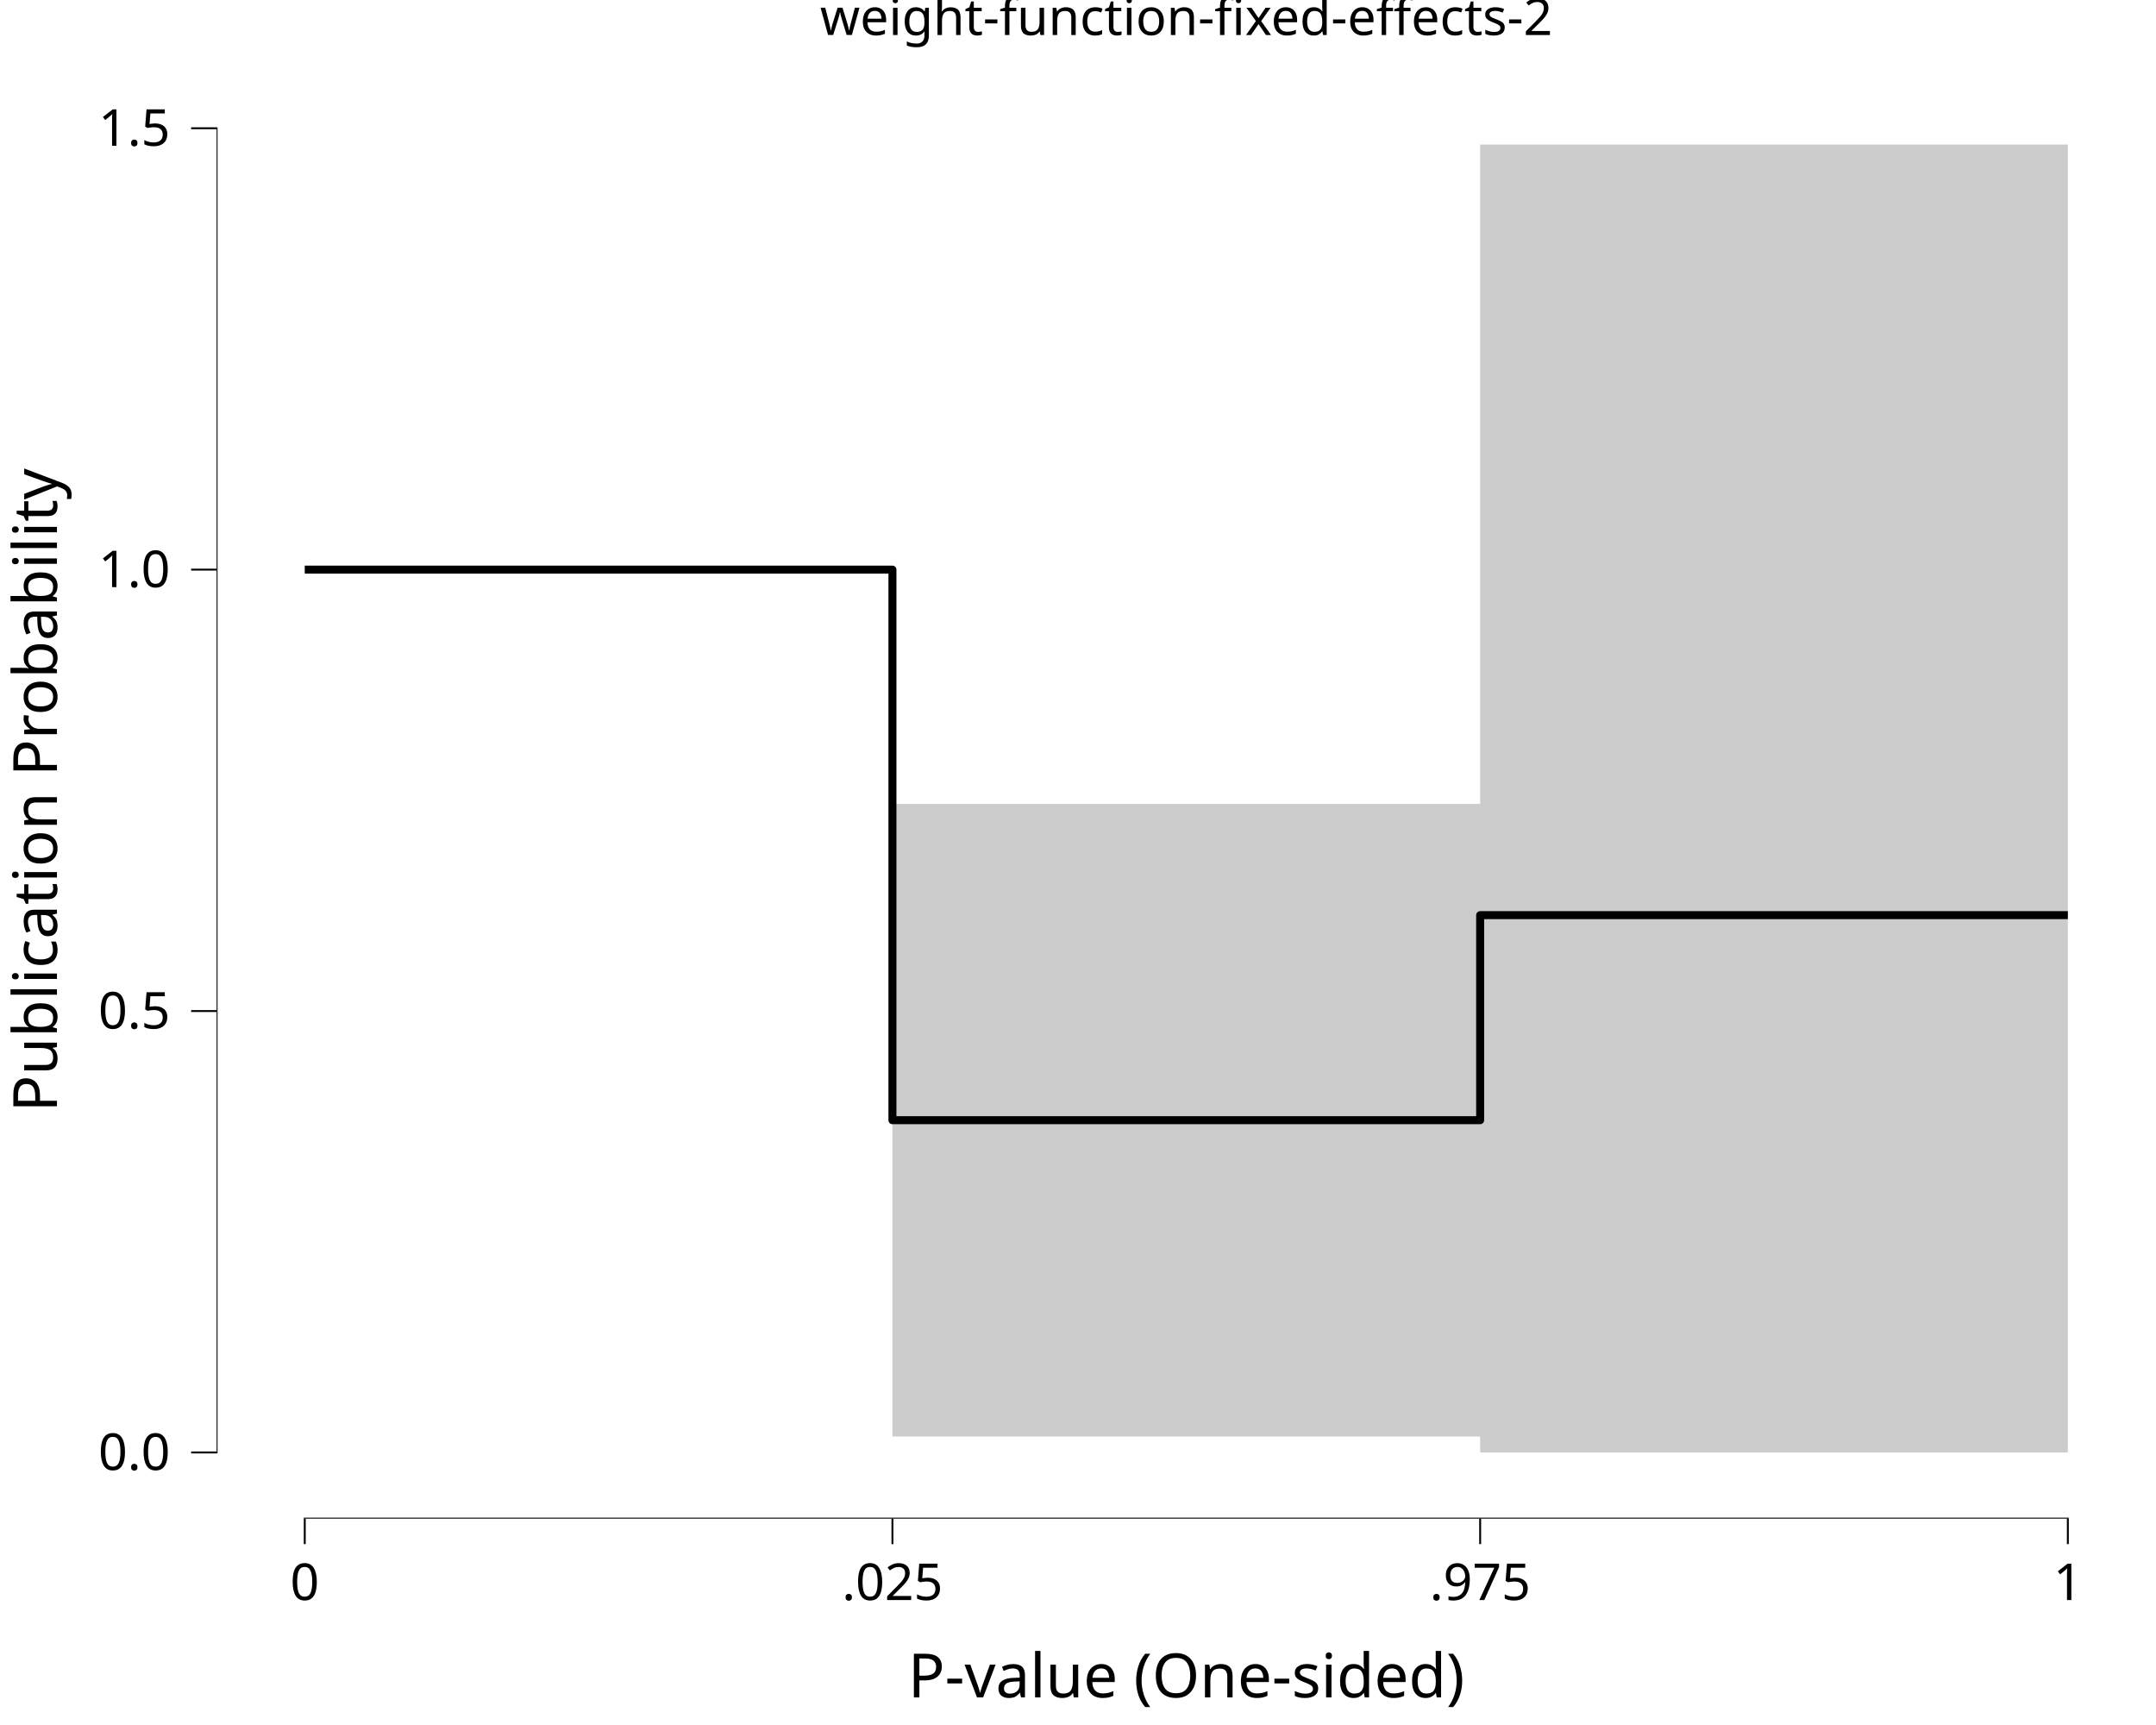
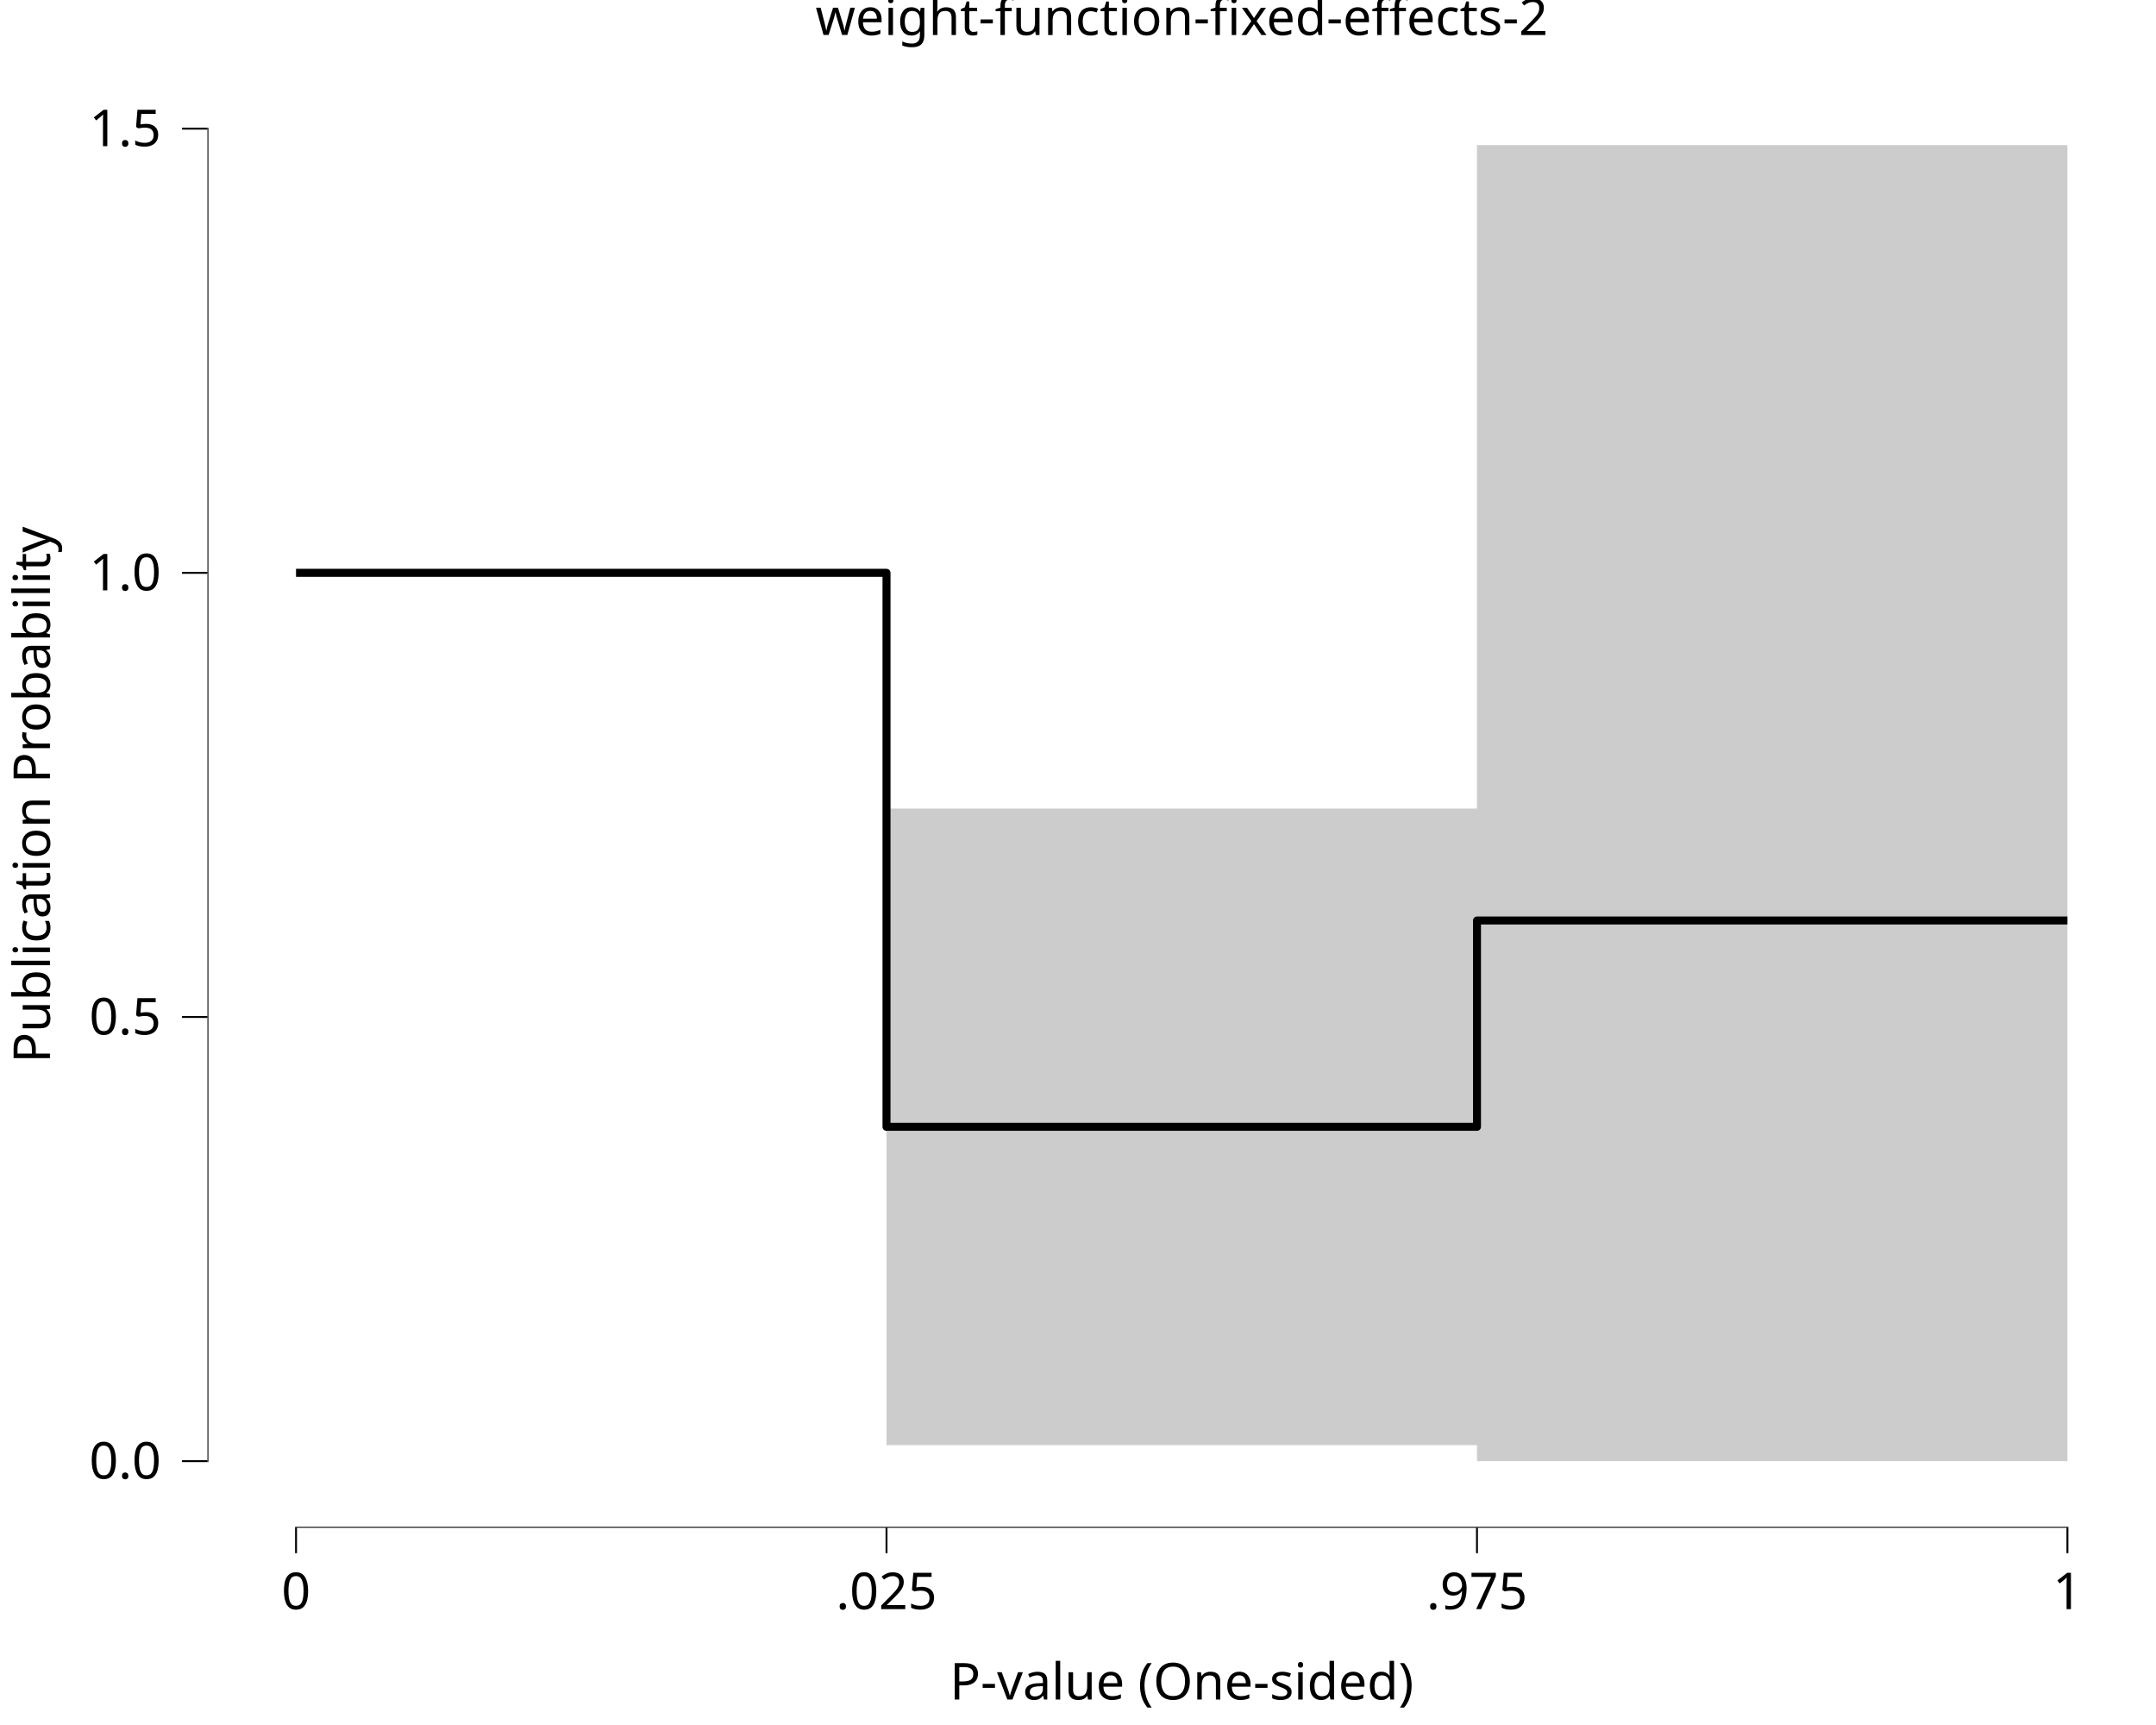
<svg xmlns="http://www.w3.org/2000/svg" class="svglite" data-engine-version="2.0" width="720.00pt" height="576.00pt" viewBox="0 0 720.00 576.00">
  <defs>
    <style type="text/css">
    .svglite line, .svglite polyline, .svglite polygon, .svglite path, .svglite rect, .svglite circle {
      fill: none;
      stroke: #000000;
      stroke-linecap: round;
      stroke-linejoin: round;
      stroke-miterlimit: 10.00;
    }
  </style>
  </defs>
  <rect width="100%" height="100%" style="stroke: none; fill: #FFFFFF;" />
  <defs>
    <clipPath id="cpMC4wMHw3MjAuMDB8MC4wMHw1NzYuMDA=">
      <rect x="0.00" y="0.00" width="720.00" height="576.00" />
    </clipPath>
  </defs>
  <g clip-path="url(#cpMC4wMHw3MjAuMDB8MC4wMHw1NzYuMDA=)">
    <rect x="0.00" y="0.00" width="720.00" height="576.00" style="stroke-width: 10.67; stroke: none;" />
  </g>
  <defs>
-     <clipPath id="cpNzIuMzN8NzIwLjAwfDIwLjcxfDUwNy4wOQ==">
-       <rect x="72.33" y="20.71" width="647.67" height="486.39" />
+     <clipPath id="cpNjkuMjh8NzIwLjAwfDIwLjcxfDUxMC4xNA==">
+       <rect x="69.28" y="20.71" width="650.72" height="489.43" />
    </clipPath>
  </defs>
-   <g clip-path="url(#cpNzIuMzN8NzIwLjAwfDIwLjcxfDUwNy4wOQ==)">
-     <rect x="72.33" y="20.71" width="647.67" height="486.39" style="stroke-width: 10.67; stroke: none;" />
-     <polygon points="101.77,190.21 298.03,190.21 298.03,479.67 494.30,479.67 494.30,484.99 690.56,484.99 690.56,48.27 494.30,48.27 494.30,268.44 298.03,268.44 298.03,190.21 101.77,190.21 " style="stroke-width: 1.07; stroke: none; fill: #CCCCCC;" />
-     <polyline points="101.77,190.21 298.03,190.21 298.03,374.05 494.30,374.05 494.30,305.58 690.56,305.58 " style="stroke-width: 2.67; stroke-linecap: butt;" />
-     <line x1="101.45" y1="507.09" x2="690.88" y2="507.09" style="stroke-width: 0.64; stroke-linecap: butt;" />
-     <line x1="72.33" y1="485.30" x2="72.33" y2="42.50" style="stroke-width: 0.64; stroke-linecap: butt;" />
-     <rect x="72.33" y="20.71" width="647.67" height="486.39" style="stroke-width: 0.00; stroke: none;" />
+   <g clip-path="url(#cpNjkuMjh8NzIwLjAwfDIwLjcxfDUxMC4xNA==)">
+     <rect x="69.28" y="20.71" width="650.72" height="489.43" style="stroke-width: 10.67; stroke: none;" />
+     <polygon points="98.86,191.27 296.05,191.27 296.05,482.54 493.24,482.54 493.24,487.89 690.42,487.89 690.42,48.45 493.24,48.45 493.24,269.99 296.05,269.99 296.05,191.27 98.86,191.27 " style="stroke-width: 1.07; stroke: none; fill: #CCCCCC;" />
+     <polyline points="98.86,191.27 296.05,191.27 296.05,376.26 493.24,376.26 493.24,307.37 690.42,307.37 " style="stroke-width: 2.67; stroke-linecap: butt;" />
+     <line x1="98.54" y1="510.14" x2="690.74" y2="510.14" style="stroke-width: 0.64; stroke-linecap: butt;" />
+     <line x1="69.28" y1="488.21" x2="69.28" y2="42.64" style="stroke-width: 0.64; stroke-linecap: butt;" />
+     <rect x="69.28" y="20.71" width="650.72" height="489.43" style="stroke-width: 0.00; stroke: none;" />
  </g>
  <g clip-path="url(#cpMC4wMHw3MjAuMDB8MC4wMHw1NzYuMDA=)">
-     <polyline points="72.33,507.09 72.33,20.71 " style="stroke-width: 0.00; stroke: none; stroke-linecap: butt;" />
-     <text x="56.85" y="490.84" text-anchor="end" style="font-size: 17.00px; font-family: sans;" textLength="23.63px" lengthAdjust="spacingAndGlyphs">0.0</text>
-     <text x="56.85" y="343.45" text-anchor="end" style="font-size: 17.00px; font-family: sans;" textLength="23.63px" lengthAdjust="spacingAndGlyphs">0.5</text>
-     <text x="56.85" y="196.06" text-anchor="end" style="font-size: 17.00px; font-family: sans;" textLength="23.63px" lengthAdjust="spacingAndGlyphs">1.0</text>
-     <text x="56.85" y="48.67" text-anchor="end" style="font-size: 17.00px; font-family: sans;" textLength="23.63px" lengthAdjust="spacingAndGlyphs">1.5</text>
-     <polyline points="63.83,484.99 72.33,484.99 " style="stroke-width: 0.64; stroke-linecap: butt;" />
-     <polyline points="63.83,337.60 72.33,337.60 " style="stroke-width: 0.64; stroke-linecap: butt;" />
-     <polyline points="63.83,190.21 72.33,190.21 " style="stroke-width: 0.64; stroke-linecap: butt;" />
-     <polyline points="63.83,42.82 72.33,42.82 " style="stroke-width: 0.64; stroke-linecap: butt;" />
-     <polyline points="72.33,507.09 720.00,507.09 " style="stroke-width: 0.00; stroke: none; stroke-linecap: butt;" />
-     <polyline points="101.77,515.60 101.77,507.09 " style="stroke-width: 0.64; stroke-linecap: butt;" />
-     <polyline points="298.03,515.60 298.03,507.09 " style="stroke-width: 0.64; stroke-linecap: butt;" />
-     <polyline points="494.30,515.60 494.30,507.09 " style="stroke-width: 0.64; stroke-linecap: butt;" />
-     <polyline points="690.56,515.60 690.56,507.09 " style="stroke-width: 0.64; stroke-linecap: butt;" />
-     <text x="101.77" y="534.27" text-anchor="middle" style="font-size: 17.00px; font-family: sans;" textLength="9.46px" lengthAdjust="spacingAndGlyphs">0</text>
-     <text x="298.03" y="534.27" text-anchor="middle" style="font-size: 17.00px; font-family: sans;" textLength="33.09px" lengthAdjust="spacingAndGlyphs">.025</text>
-     <text x="494.30" y="534.27" text-anchor="middle" style="font-size: 17.00px; font-family: sans;" textLength="33.09px" lengthAdjust="spacingAndGlyphs">.975</text>
-     <text x="690.56" y="534.27" text-anchor="middle" style="font-size: 17.00px; font-family: sans;" textLength="9.46px" lengthAdjust="spacingAndGlyphs">1</text>
-     <text x="396.16" y="566.78" text-anchor="middle" style="font-size: 20.40px; font-family: sans;" textLength="182.57px" lengthAdjust="spacingAndGlyphs">P-value (One-sided)</text>
-     <text transform="translate(19.02,263.90) rotate(-90)" text-anchor="middle" style="font-size: 20.40px; font-family: sans;" textLength="200.72px" lengthAdjust="spacingAndGlyphs">Publication Probability</text>
-     <text x="396.16" y="11.70" text-anchor="middle" style="font-size: 17.00px; font-family: sans;" textLength="226.80px" lengthAdjust="spacingAndGlyphs">weight-function-fixed-effects-2</text>
+     <polyline points="69.28,510.14 69.28,20.71 " style="stroke-width: 0.00; stroke: none; stroke-linecap: butt;" />
+     <text x="53.81" y="493.74" text-anchor="end" style="font-size: 17.00px; font-family: sans;" textLength="23.63px" lengthAdjust="spacingAndGlyphs">0.0</text>
+     <text x="53.81" y="345.43" text-anchor="end" style="font-size: 17.00px; font-family: sans;" textLength="23.63px" lengthAdjust="spacingAndGlyphs">0.5</text>
+     <text x="53.81" y="197.12" text-anchor="end" style="font-size: 17.00px; font-family: sans;" textLength="23.63px" lengthAdjust="spacingAndGlyphs">1.0</text>
+     <text x="53.81" y="48.80" text-anchor="end" style="font-size: 17.00px; font-family: sans;" textLength="23.63px" lengthAdjust="spacingAndGlyphs">1.5</text>
+     <polyline points="60.78,487.89 69.28,487.89 " style="stroke-width: 0.64; stroke-linecap: butt;" />
+     <polyline points="60.78,339.58 69.28,339.58 " style="stroke-width: 0.64; stroke-linecap: butt;" />
+     <polyline points="60.78,191.27 69.28,191.27 " style="stroke-width: 0.64; stroke-linecap: butt;" />
+     <polyline points="60.78,42.95 69.28,42.95 " style="stroke-width: 0.64; stroke-linecap: butt;" />
+     <polyline points="69.28,510.14 720.00,510.14 " style="stroke-width: 0.00; stroke: none; stroke-linecap: butt;" />
+     <polyline points="98.86,518.64 98.86,510.14 " style="stroke-width: 0.64; stroke-linecap: butt;" />
+     <polyline points="296.05,518.64 296.05,510.14 " style="stroke-width: 0.64; stroke-linecap: butt;" />
+     <polyline points="493.24,518.64 493.24,510.14 " style="stroke-width: 0.64; stroke-linecap: butt;" />
+     <polyline points="690.42,518.64 690.42,510.14 " style="stroke-width: 0.64; stroke-linecap: butt;" />
+     <text x="98.86" y="537.32" text-anchor="middle" style="font-size: 17.00px; font-family: sans;" textLength="9.46px" lengthAdjust="spacingAndGlyphs">0</text>
+     <text x="296.05" y="537.32" text-anchor="middle" style="font-size: 17.00px; font-family: sans;" textLength="33.09px" lengthAdjust="spacingAndGlyphs">.025</text>
+     <text x="493.24" y="537.32" text-anchor="middle" style="font-size: 17.00px; font-family: sans;" textLength="33.09px" lengthAdjust="spacingAndGlyphs">.975</text>
+     <text x="690.42" y="537.32" text-anchor="middle" style="font-size: 17.00px; font-family: sans;" textLength="9.46px" lengthAdjust="spacingAndGlyphs">1</text>
+     <text x="394.64" y="567.49" text-anchor="middle" style="font-size: 17.00px; font-family: sans;" textLength="152.14px" lengthAdjust="spacingAndGlyphs">P-value (One-sided)</text>
+     <text transform="translate(16.68,265.42) rotate(-90)" text-anchor="middle" style="font-size: 17.00px; font-family: sans;" textLength="167.27px" lengthAdjust="spacingAndGlyphs">Publication Probability</text>
+     <text x="394.64" y="11.70" text-anchor="middle" style="font-size: 17.00px; font-family: sans;" textLength="226.80px" lengthAdjust="spacingAndGlyphs">weight-function-fixed-effects-2</text>
  </g>
</svg>
